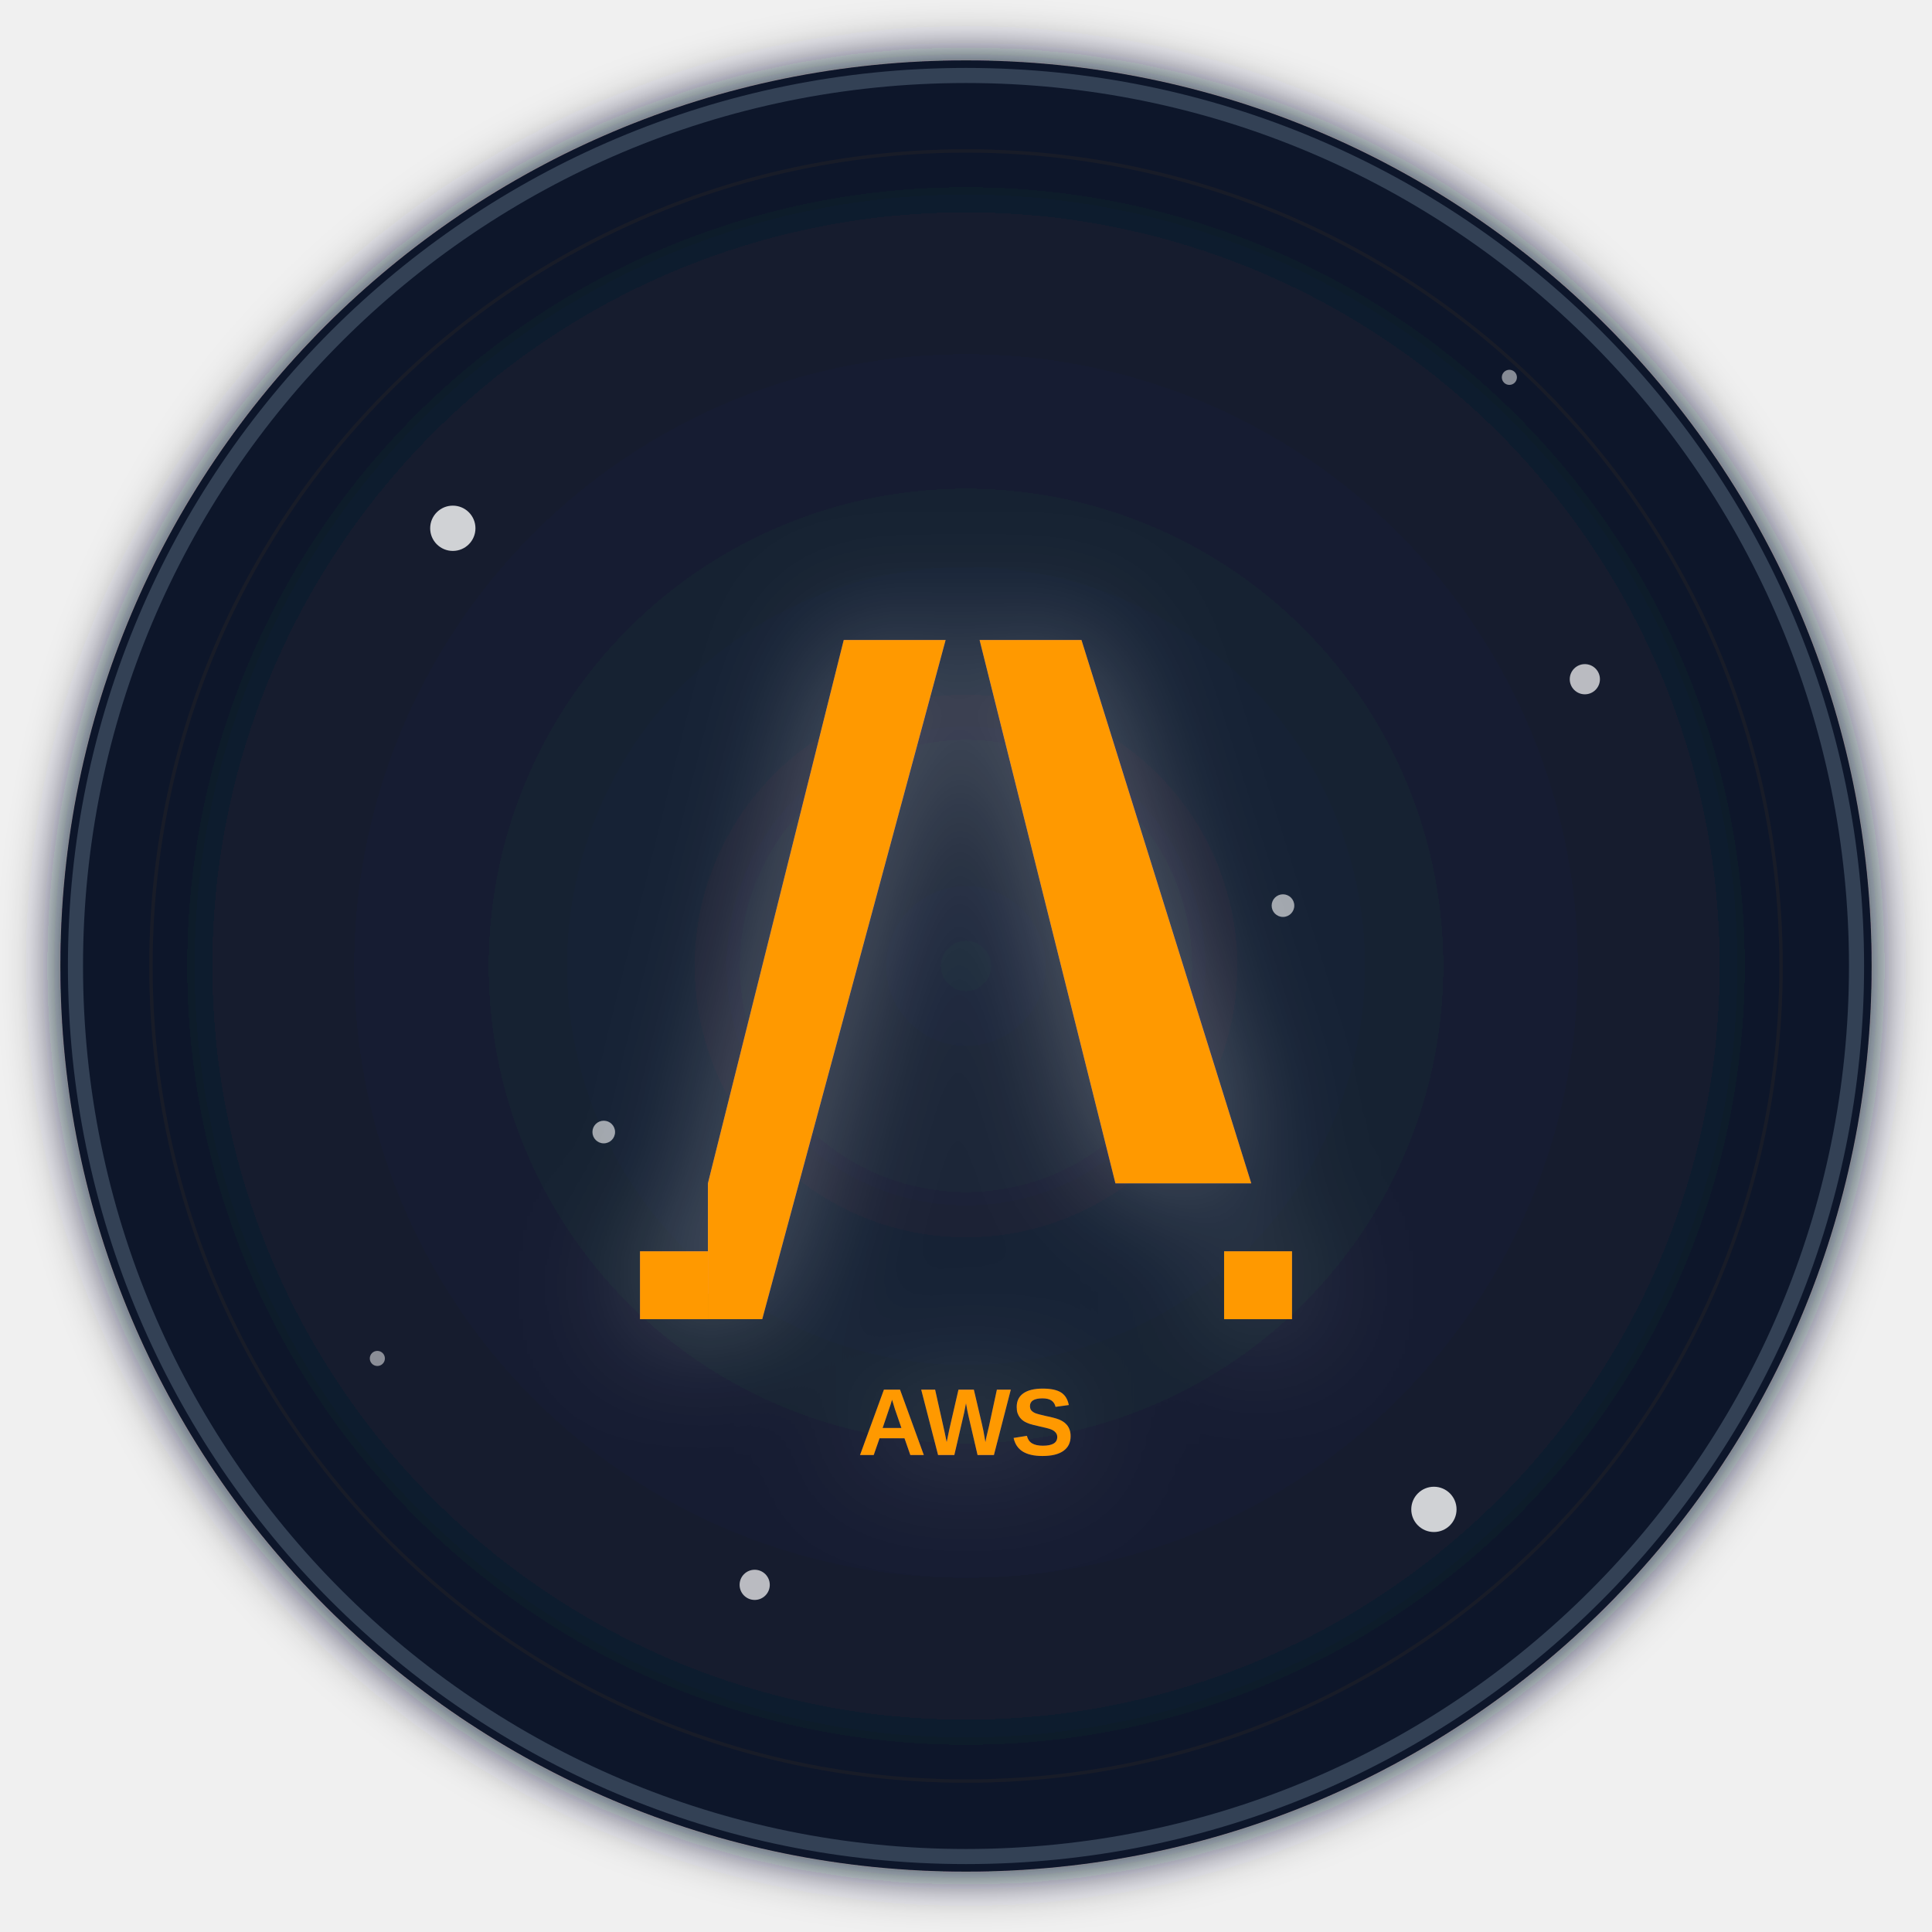
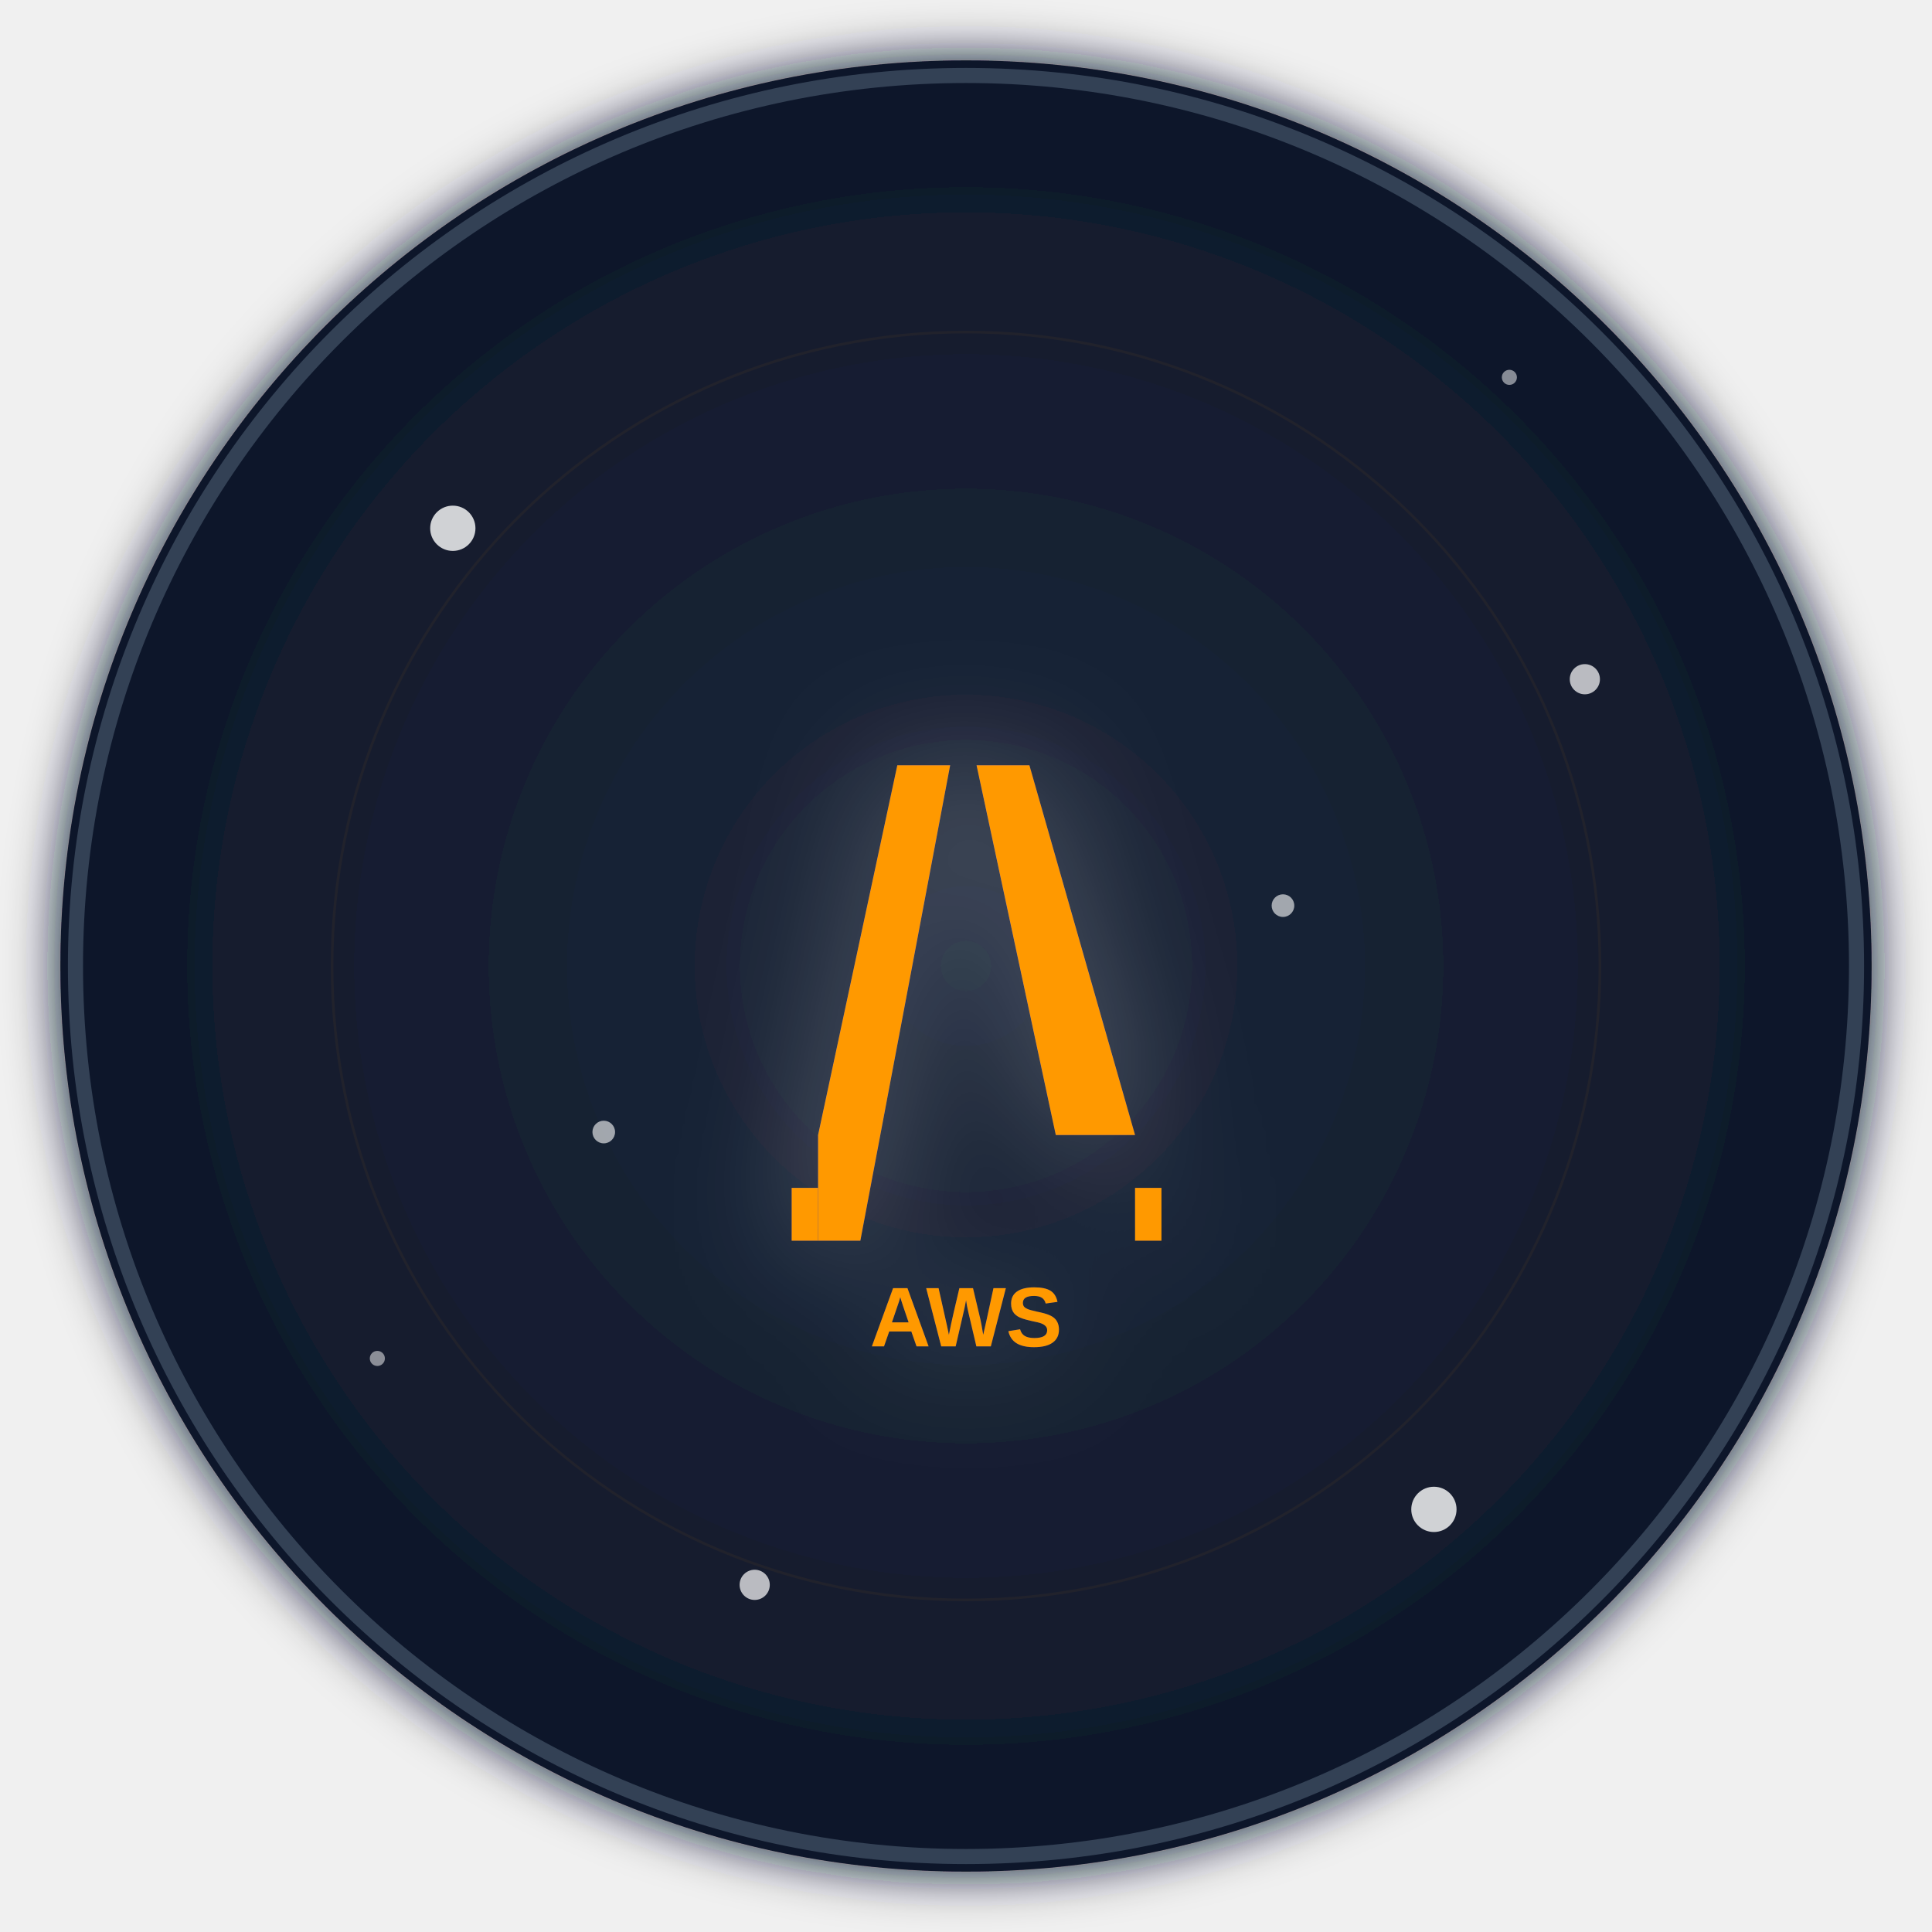
<svg xmlns="http://www.w3.org/2000/svg" width="256" height="256" viewBox="0 0 256 256" fill="none">
  <defs>
    <radialGradient id="grad1" cx="50%" cy="50%" r="50%" fx="50%" fy="50%">
      <stop offset="0%" style="stop-color:#1e293b;stop-opacity:1" />
      <stop offset="100%" style="stop-color:#0f172a;stop-opacity:1" />
    </radialGradient>
    <filter id="glow">
      <feGaussianBlur stdDeviation="3.5" result="coloredBlur" />
      <feMerge>
        <feMergeNode in="coloredBlur" />
        <feMergeNode in="SourceGraphic" />
      </feMerge>
    </filter>
  </defs>
  <circle cx="128" cy="128" r="120" fill="url(#grad1)" filter="url(#glow)" />
  <circle cx="128" cy="128" r="118" fill="transparent" stroke="#334155" stroke-width="2" />
  <circle cx="60" cy="70" r="3" fill="white" opacity="0.8" />
  <circle cx="190" cy="200" r="3" fill="white" opacity="0.8" />
  <circle cx="100" cy="210" r="2" fill="white" opacity="0.7" />
  <circle cx="210" cy="90" r="2" fill="white" opacity="0.7" />
  <circle cx="80" cy="150" r="1.5" fill="white" opacity="0.6" />
  <circle cx="170" cy="120" r="1.5" fill="white" opacity="0.6" />
  <circle cx="50" cy="180" r="1" fill="white" opacity="0.5" />
  <circle cx="200" cy="50" r="1" fill="white" opacity="0.5" />
  <g style="filter: drop-shadow(0 0 8px rgba(255, 255, 255, 0.3));">
-     <g transform="translate(128, 128) scale(0.9) translate(-128, -128)">
-       <path d="M90 180 L90 160 L110 80 L130 80 L150 160 L170 160 L145 80 L125 80 L98 180 Z" fill="#FF9900" />
-       <path d="M80 180 L80 170 L90 170 L90 180 Z" fill="#FF9900" />
-       <path d="M166 180 L166 170 L176 170 L176 180 Z" fill="#FF9900" />
-       <text x="128" y="200" font-family="Arial, sans-serif" font-size="14" font-weight="bold" fill="#FF9900" text-anchor="middle">AWS</text>
+     <g transform="translate(128, 128) scale(0.7) translate(-128, -128)">
+       <path d="M100 180 L100 160 L115 90 L130 90 L145 160 L160 160 L140 90 L125 90 L108 180 Z" fill="#FF9900" />
+       <path d="M95 180 L95 170 L100 170 L100 180 Z" fill="#FF9900" />
+       <path d="M160 180 L160 170 L165 170 L165 180 Z" fill="#FF9900" />
+       <text x="128" y="200" font-family="Arial, sans-serif" font-size="16" font-weight="bold" fill="#FF9900" text-anchor="middle">AWS</text>
      <circle cx="128" cy="128" r="120" fill="none" stroke="#FF9900" stroke-width="0.5" opacity="0.05" />
    </g>
  </g>
</svg>
